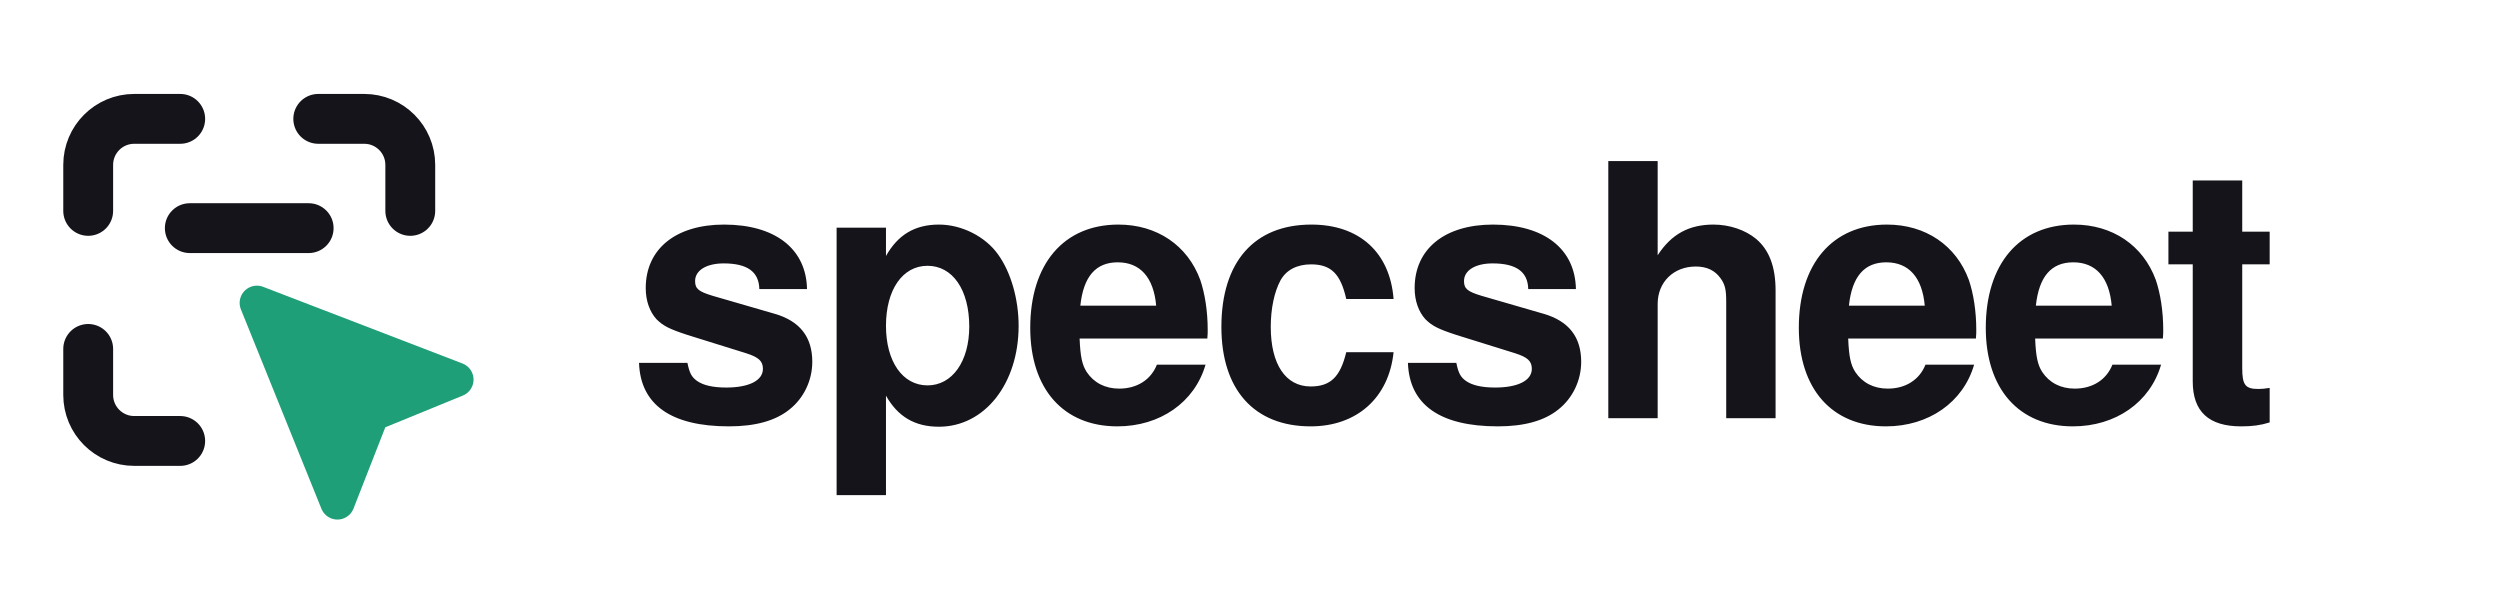
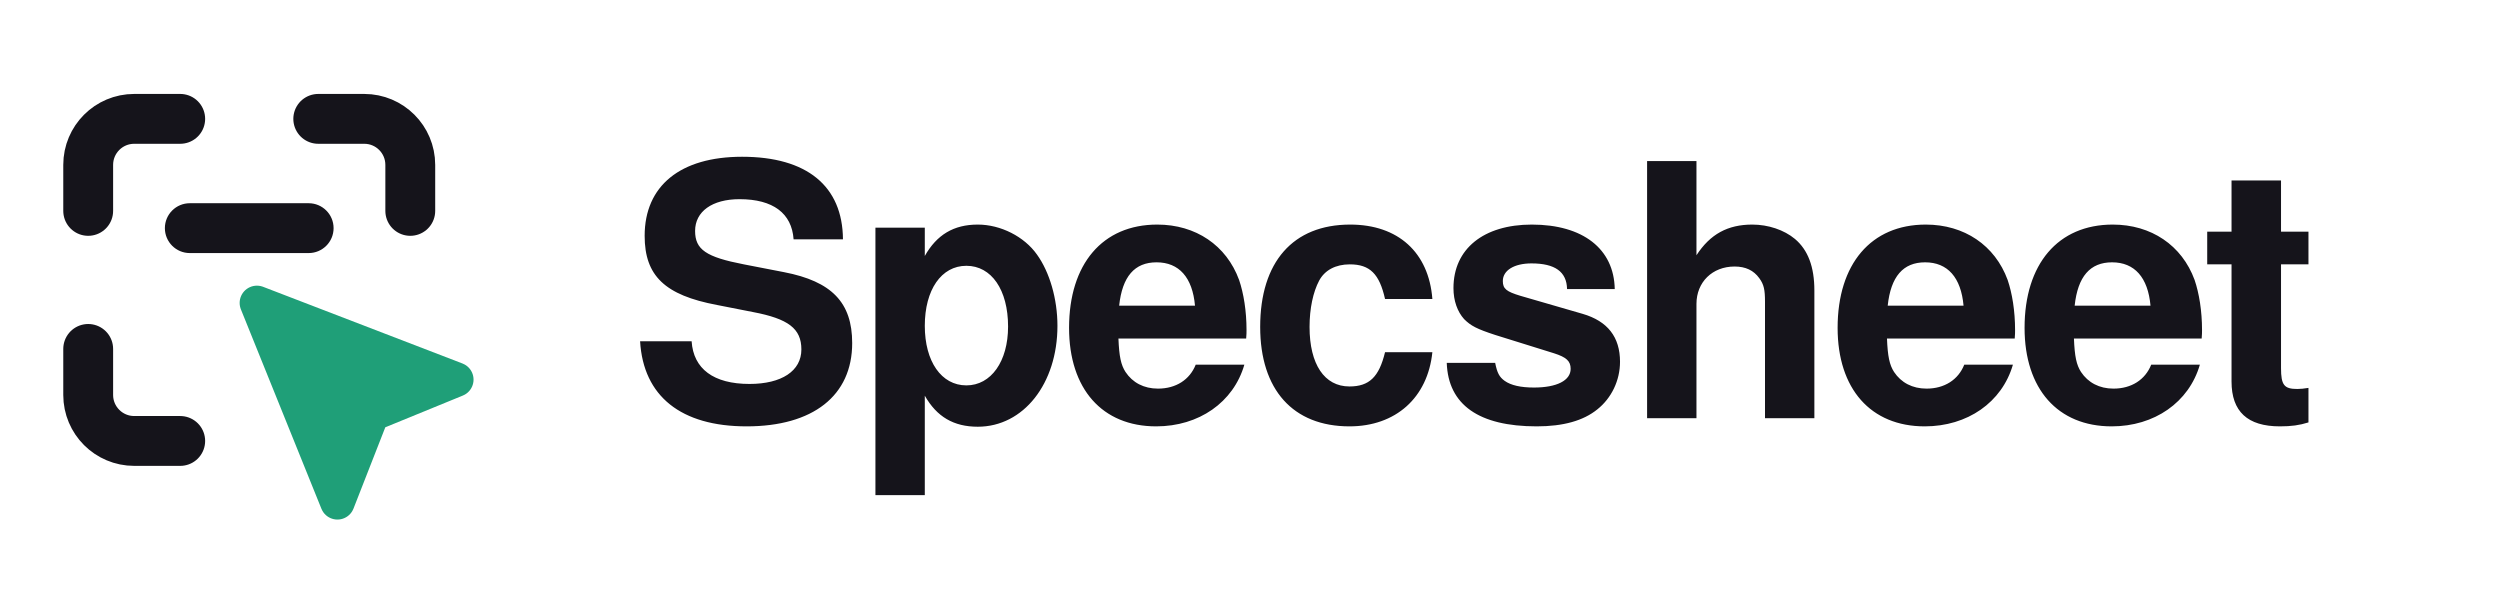
- <svg xmlns="http://www.w3.org/2000/svg" viewBox="0 0 326 80" width="326" height="80" role="img" aria-label="specsheet">
+ <svg xmlns="http://www.w3.org/2000/svg" viewBox="0 0 326 80" width="326" height="80" role="img" aria-label="Specsheet">
  <style>
    .specsheet-ink { fill: #15141B; stroke: #15141B; }
    @media (prefers-color-scheme: dark) { .specsheet-ink { fill: #F6F4EE; stroke: #F6F4EE; } }
  </style>
  <g transform="translate(4 8)">
    <path class="specsheet-ink" d="M7.5 19.5 V13.5 a6 6 0 0 1 6 -6 H19.5 M37.5 7.5 H43.5 a6 6 0 0 1 6 6 V19.5 M19.5 49.5 H13.5 a6 6 0 0 1 -6 -6 V37.5" stroke-width="6.5" stroke-linecap="round" style="fill:none" />
    <rect class="specsheet-ink" x="17.5" y="18.5" width="22" height="6.5" rx="3.25" stroke-width="0" />
    <path d="M29.5 31.5 L55.5 41.5 L44.5 46 L40 57.5 Z" fill="#1F9F78" stroke="#1F9F78" stroke-width="4.5" stroke-linejoin="round" />
  </g>
-   <text class="specsheet-ink" x="82" y="44" dominant-baseline="central" stroke-width="0" font-family="system-ui, -apple-system, 'Segoe UI', Helvetica, Arial, sans-serif" font-size="46" font-weight="700" letter-spacing="-1.2">specsheet</text>
+   <text class="specsheet-ink" x="82" y="44" dominant-baseline="central" stroke-width="0" font-family="system-ui, -apple-system, 'Segoe UI', Helvetica, Arial, sans-serif" font-size="46" font-weight="700" letter-spacing="-1.2">Specsheet</text>
</svg>
